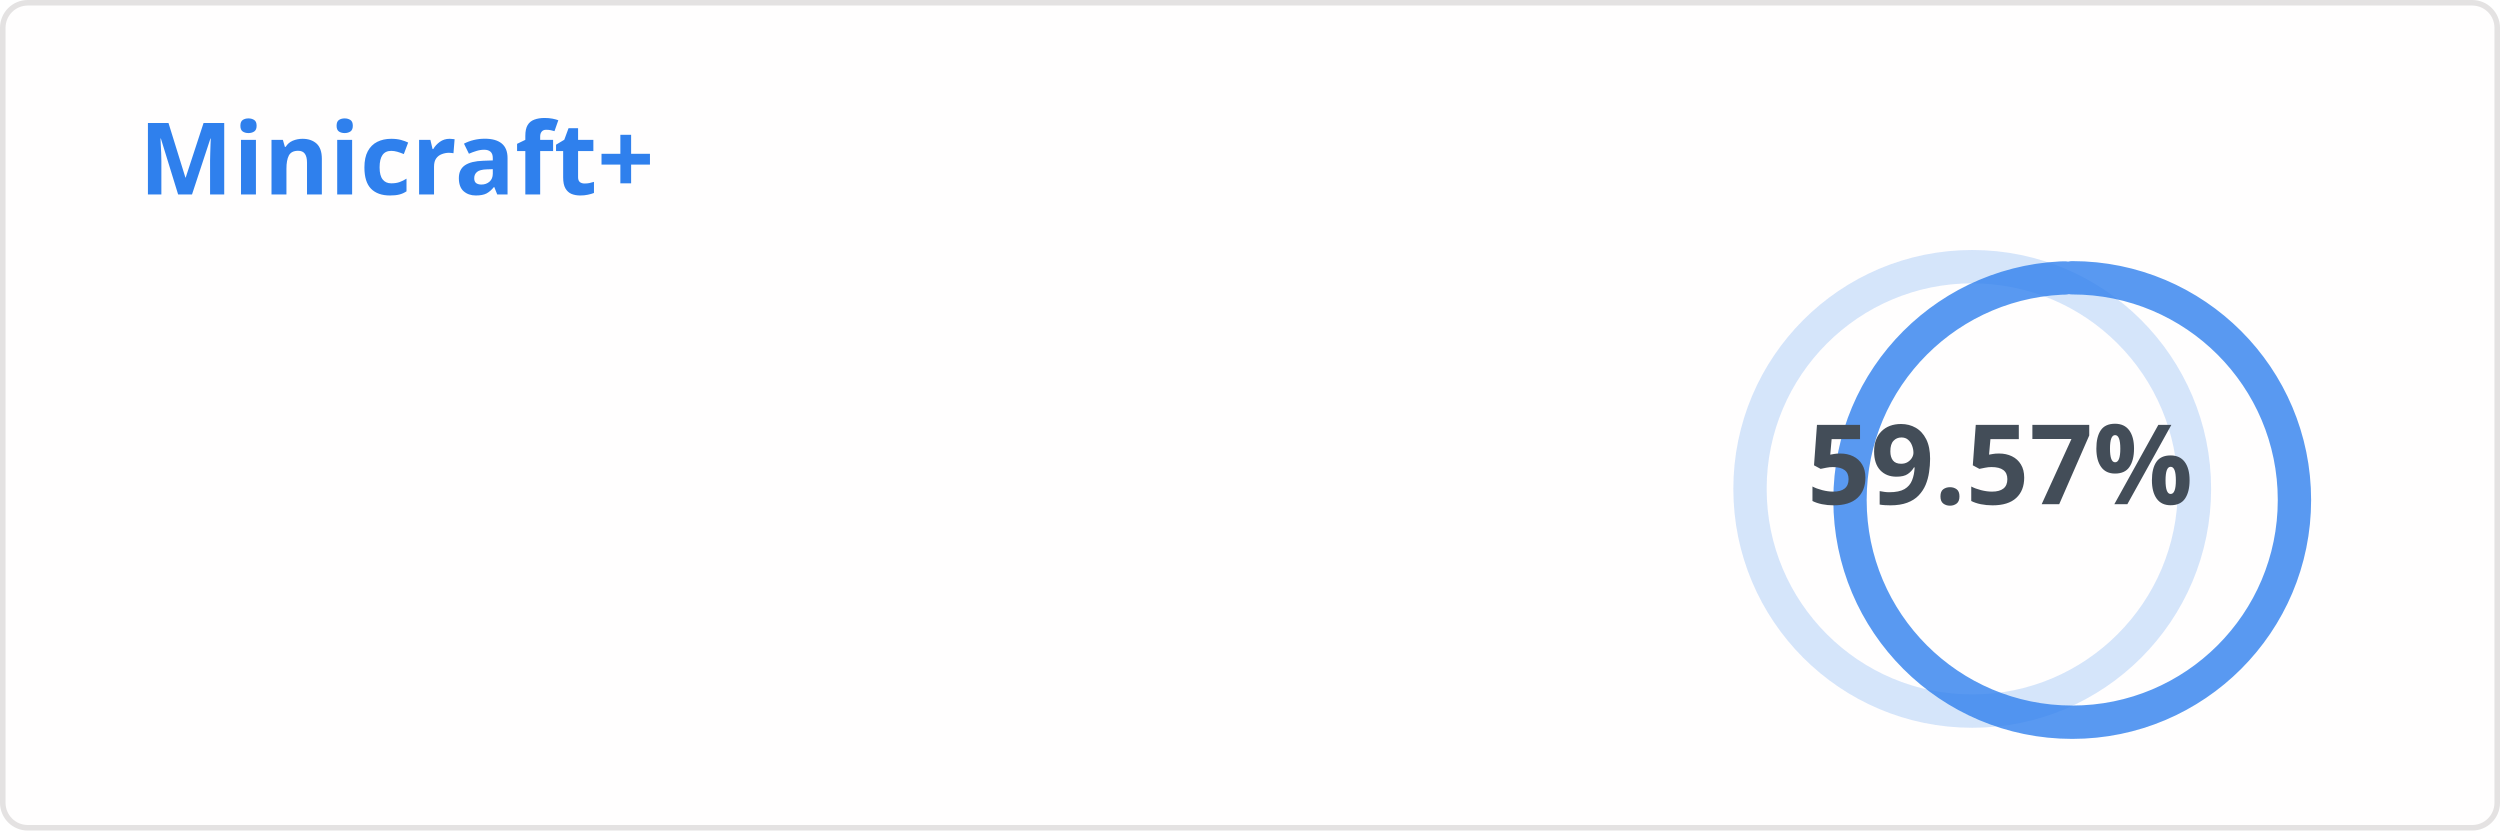
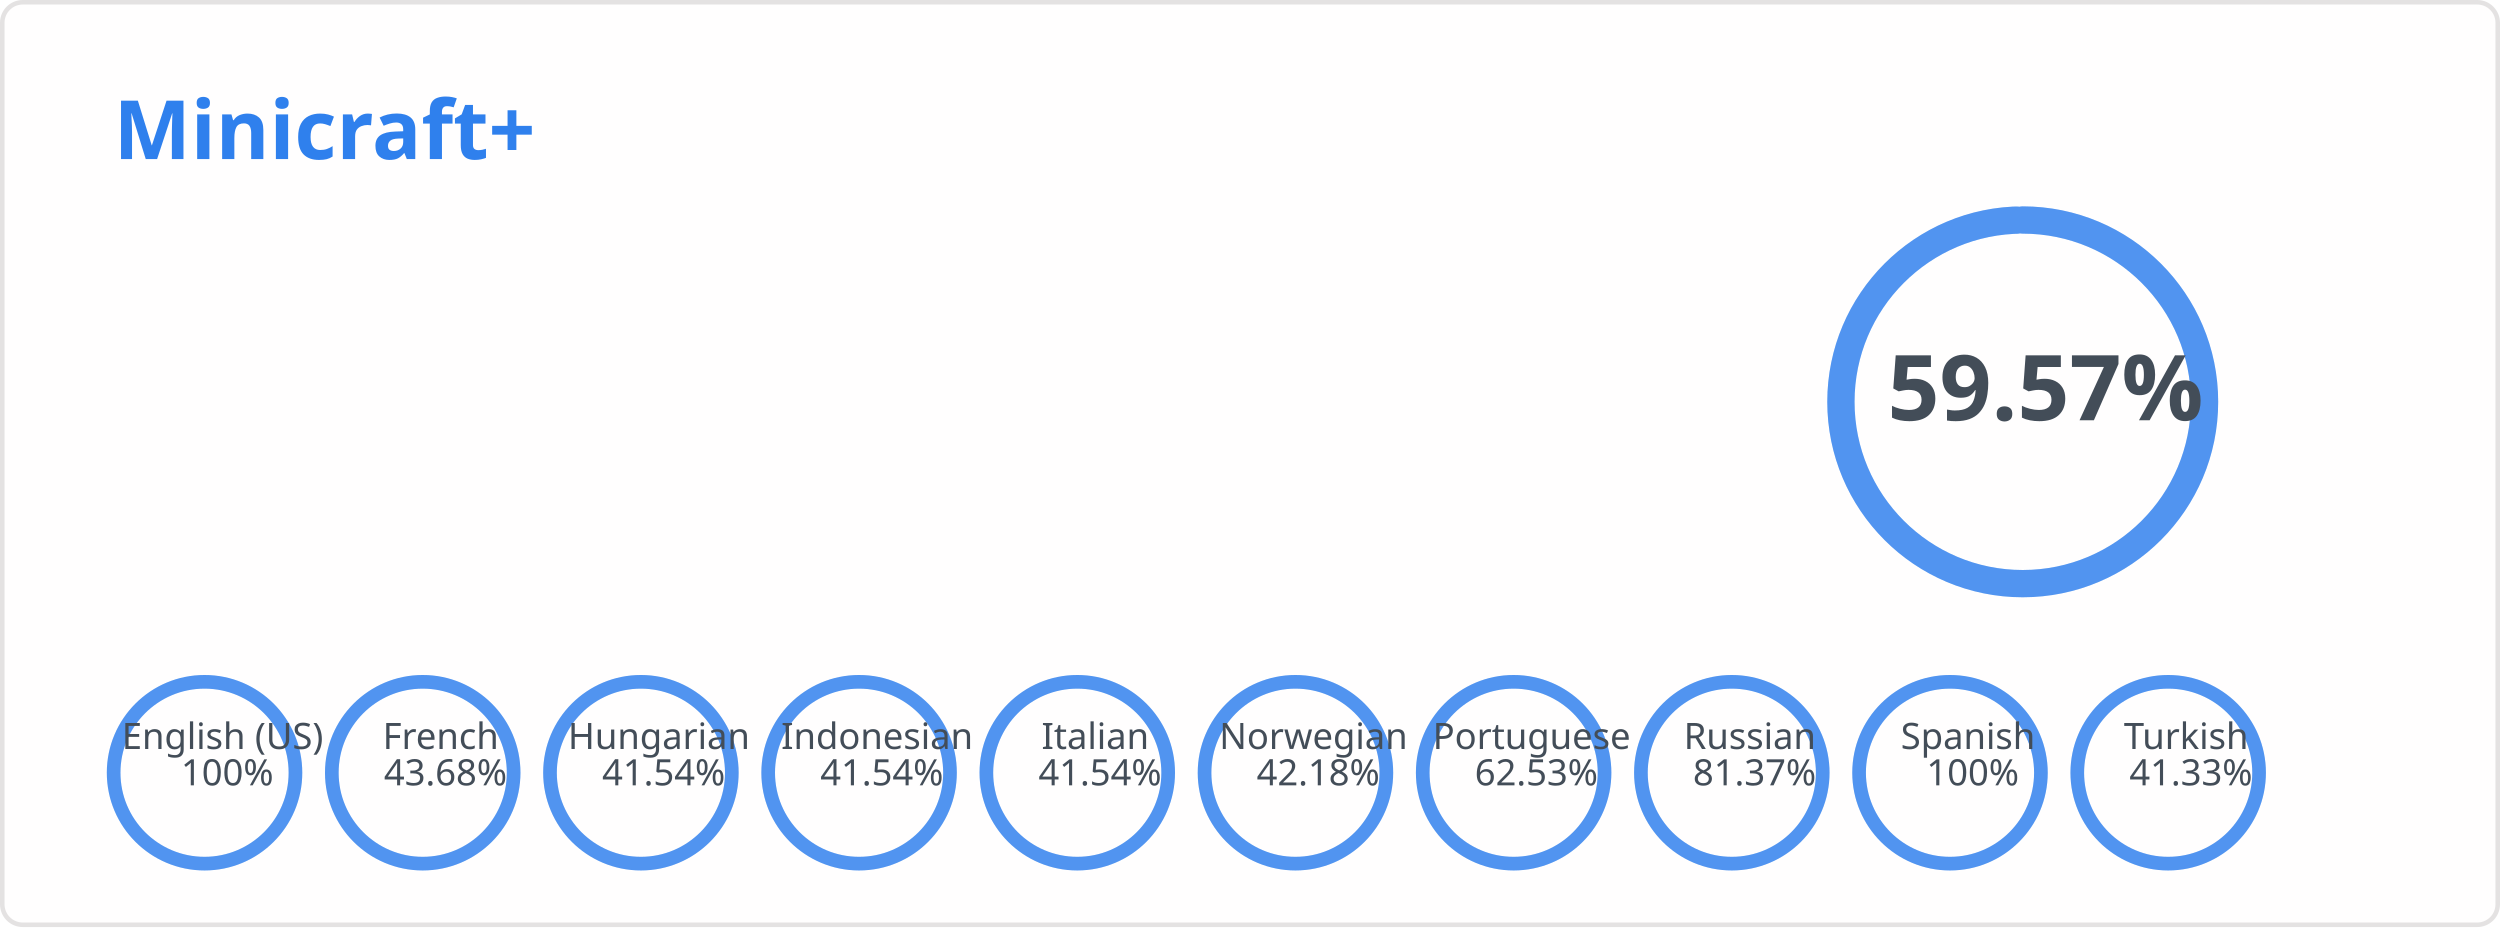
- <svg xmlns="http://www.w3.org/2000/svg" width="450" height="150" viewBox="0 0 450 150" fill="none" role="img" aria-labelledby="descId">
+ <svg xmlns="http://www.w3.org/2000/svg" width="550" height="205" viewBox="0 0 550 205" fill="none" role="img" aria-labelledby="descId">
  <style>
          .header {
            font: 600 18px 'Segoe UI', Ubuntu, Sans-Serif;
            fill: #2f80ed;
            animation: fadeInAnimation 0.8s ease-in-out forwards;
          }
          @supports(-moz-appearance: auto) {
            /* Selector detects Firefox */
            .header { font-size: 15.5px; }
          }
          
        .stat {
            font: 600 14px 'Segoe UI', Ubuntu, "Helvetica Neue", Sans-Serif; fill: #434d58;
        }
        @supports(-moz-appearance: auto) {
            /* Selector detects Firefox */
            .stat { font-size:12px; }
        }
        .stagger {
            opacity: 0;
            animation: fadeInAnimation 0.3s ease-in-out forwards;
        }
        .rank-text {
            font: 800 20px 'Segoe UI', Ubuntu, Sans-Serif; fill: #434d58;
            animation: scaleInAnimation 0.3s ease-in-out forwards;
        }
+         .lang-text {
+             font: 500 8px 'Segoe UI', Ubuntu, Sans-Serif; fill: #434d58;
+             animation: scaleInAnimation 0.3s ease-in-out forwards;
+         }
        
        .not_bold { font-weight: 400 }
        .bold { font-weight: 700 }

        .rank-circle-rim {
            stroke: #2f80ed;
            fill: none;
            stroke-width: 6;
            opacity: 0.2;
        }
        .rank-circle {
            stroke: #2f80ed;
            stroke-dasharray: 250;
            fill: none;
            stroke-width: 6;
            stroke-linecap: round;
            opacity: 0.8;
-             transform-origin: -10px 8px;
            transform: rotate(-90deg);
            animation: rankAnimation 1s forwards ease-in-out;
        }
+         .lang-circle-rim {
+             stroke: #2f80ed;
+             fill: none;
+             stroke-width: 3;
+             opacity: 0.2;
+         }
+         .lang-circle {
+             stroke: #2f80ed;
+             stroke-dasharray: 250;
+             fill: none;
+             stroke-width: 3;
+             stroke-linecap: round;
+             opacity: 0.8;
+             transform: rotate(-90deg);
+         }
        
        @keyframes rankAnimation {
            from {
                stroke-dashoffset: 251.327;
            }
            to {
                stroke-dashoffset: 101.612;
            }
        }
    
+     
+ 
+         @keyframes langAnimation_en-us {
+             from {
+                 stroke-dashoffset: 251.327;
+             }
+             to {
+                 stroke-dashoffset: 0;
+             }
+         }
+     
+ 
+         @keyframes langAnimation_fr {
+             from {
+                 stroke-dashoffset: 251.327;
+             }
+             to {
+                 stroke-dashoffset: 141.548;
+             }
+         }
+     
+ 
+         @keyframes langAnimation_hu {
+             from {
+                 stroke-dashoffset: 251.327;
+             }
+             to {
+                 stroke-dashoffset: 146.926;
+             }
+         }
+     
+ 
+         @keyframes langAnimation_id {
+             from {
+                 stroke-dashoffset: 251.327;
+             }
+             to {
+                 stroke-dashoffset: 146.926;
+             }
+         }
+     
+ 
+         @keyframes langAnimation_it {
+             from {
+                 stroke-dashoffset: 251.327;
+             }
+             to {
+                 stroke-dashoffset: 146.926;
+             }
+         }
+     
+ 
+         @keyframes langAnimation_no {
+             from {
+                 stroke-dashoffset: 251.327;
+             }
+             to {
+                 stroke-dashoffset: 145.318;
+             }
+         }
+     
+ 
+         @keyframes langAnimation_pt {
+             from {
+                 stroke-dashoffset: 251.327;
+             }
+             to {
+                 stroke-dashoffset: 94.172;
+             }
+         }
+     
+ 
+         @keyframes langAnimation_ru {
+             from {
+                 stroke-dashoffset: 251.327;
+             }
+             to {
+                 stroke-dashoffset: 46.822;
+             }
+         }
+     
+ 
+         @keyframes langAnimation_es {
+             from {
+                 stroke-dashoffset: 251.327;
+             }
+             to {
+                 stroke-dashoffset: 0;
+             }
+         }
+     
+ 
+         @keyframes langAnimation_tr {
+             from {
+                 stroke-dashoffset: 251.327;
+             }
+             to {
+                 stroke-dashoffset: 147.454;
+             }
+         }
    

          
        /* Animations */
        @keyframes scaleInAnimation {
            from {
                transform: translate(-5px, 5px) scale(0);
            }
            to {
                transform: translate(-5px, 5px) scale(1);
            }
        }
        @keyframes fadeInAnimation {
            from {
                opacity: 0;
            }
            to {
                opacity: 1;
            }
        }
    
          
        </style>
-   <rect data-testid="card-bg" x="0.5" y="0.5" rx="4.5" height="99%" stroke="#e4e2e2" width="449" fill="#fffefe" stroke-opacity="1" />
+   <rect data-testid="card-bg" x="0.5" y="0.5" rx="4.5" height="99%" stroke="#e4e2e2" width="549" fill="#fffefe" stroke-opacity="1" />
  <g data-testid="card-title" transform="translate(25, 35)">
    <g transform="translate(0, 0)">
      <text x="0" y="0" class="header" data-testid="header">Minicraft+</text>
    </g>
  </g>
  <g data-testid="main-card-body" transform="translate(0, 55)">
-     <g data-testid="rank-circle" transform="translate(365, 25)">
-       <circle class="rank-circle-rim" cx="-10" cy="8" r="40" />
-       <circle class="rank-circle" cx="-10" cy="8" r="40" />
+     <g data-testid="rank-circle" transform="translate(445, 33.4)">
+       <circle class="rank-circle-rim" r="40" />
+       <circle class="rank-circle" r="40" />
      <g class="rank-text">
-         <text x="-5" y="3" alignment-baseline="central" dominant-baseline="central" text-anchor="middle">
-             59.57%
-         </text>
+         <text x="5" y="-3" dominant-baseline="middle" text-anchor="middle">
+                 59.57%
+             </text>
      </g>
    </g>
    <svg x="0" y="0">
      <g transform="translate(0, 0)">
        <g class="stagger" style="animation-delay: 450ms" transform="translate(25, 0)">
          <text class="stat bold" y="12.5">Reference Language:</text>
          <text class="stat bold" x="199.01" y="12.5">English (US)</text>
        </g>
      </g>
      <g transform="translate(0, 25)">
        <g class="stagger" style="animation-delay: 600ms" transform="translate(25, 0)">
          <text class="stat bold" y="12.5">Terms:</text>
          <text class="stat bold" x="199.01" y="12.5">467</text>
        </g>
      </g>
      <g transform="translate(0, 50)">
        <g class="stagger" style="animation-delay: 750ms" transform="translate(25, 0)">
          <text class="stat bold" y="12.5">Languages:</text>
          <text class="stat bold" x="199.01" y="12.5">10</text>
        </g>
      </g>
    </svg>
+     <g data-testid="lang-circles" transform="translate(45, 115)">
+       <g transform="translate(0)">
+         <circle class="lang-circle-rim" r="20" />
+         <circle class="lang-circle" r="20" style="animation: langAnimation_en-us 1s forwards ease-in-out" />
+         <g class="lang-text">
+           <text x="5" y="-3" dominant-baseline="middle" text-anchor="middle">
+             <tspan x="5" dy="-5">English (US)</tspan>
+             <tspan x="5" dy="1em">100%</tspan>
+           </text>
+         </g>
+       </g>
+       <g transform="translate(48)">
+         <circle class="lang-circle-rim" r="20" />
+         <circle class="lang-circle" r="20" style="animation: langAnimation_fr 1s forwards ease-in-out" />
+         <g class="lang-text">
+           <text x="5" y="-3" dominant-baseline="middle" text-anchor="middle">
+             <tspan x="5" dy="-5">French</tspan>
+             <tspan x="5" dy="1em">43.68%</tspan>
+           </text>
+         </g>
+       </g>
+       <g transform="translate(96)">
+         <circle class="lang-circle-rim" r="20" />
+         <circle class="lang-circle" r="20" style="animation: langAnimation_hu 1s forwards ease-in-out" />
+         <g class="lang-text">
+           <text x="5" y="-3" dominant-baseline="middle" text-anchor="middle">
+             <tspan x="5" dy="-5">Hungarian</tspan>
+             <tspan x="5" dy="1em">41.54%</tspan>
+           </text>
+         </g>
+       </g>
+       <g transform="translate(144)">
+         <circle class="lang-circle-rim" r="20" />
+         <circle class="lang-circle" r="20" style="animation: langAnimation_id 1s forwards ease-in-out" />
+         <g class="lang-text">
+           <text x="5" y="-3" dominant-baseline="middle" text-anchor="middle">
+             <tspan x="5" dy="-5">Indonesian</tspan>
+             <tspan x="5" dy="1em">41.54%</tspan>
+           </text>
+         </g>
+       </g>
+       <g transform="translate(192)">
+         <circle class="lang-circle-rim" r="20" />
+         <circle class="lang-circle" r="20" style="animation: langAnimation_it 1s forwards ease-in-out" />
+         <g class="lang-text">
+           <text x="5" y="-3" dominant-baseline="middle" text-anchor="middle">
+             <tspan x="5" dy="-5">Italian</tspan>
+             <tspan x="5" dy="1em">41.54%</tspan>
+           </text>
+         </g>
+       </g>
+       <g transform="translate(240)">
+         <circle class="lang-circle-rim" r="20" />
+         <circle class="lang-circle" r="20" style="animation: langAnimation_no 1s forwards ease-in-out" />
+         <g class="lang-text">
+           <text x="5" y="-3" dominant-baseline="middle" text-anchor="middle">
+             <tspan x="5" dy="-5">Norwegian</tspan>
+             <tspan x="5" dy="1em">42.18%</tspan>
+           </text>
+         </g>
+       </g>
+       <g transform="translate(288)">
+         <circle class="lang-circle-rim" r="20" />
+         <circle class="lang-circle" r="20" style="animation: langAnimation_pt 1s forwards ease-in-out" />
+         <g class="lang-text">
+           <text x="5" y="-3" dominant-baseline="middle" text-anchor="middle">
+             <tspan x="5" dy="-5">Portuguese</tspan>
+             <tspan x="5" dy="1em">62.53%</tspan>
+           </text>
+         </g>
+       </g>
+       <g transform="translate(336)">
+         <circle class="lang-circle-rim" r="20" />
+         <circle class="lang-circle" r="20" style="animation: langAnimation_ru 1s forwards ease-in-out" />
+         <g class="lang-text">
+           <text x="5" y="-3" dominant-baseline="middle" text-anchor="middle">
+             <tspan x="5" dy="-5">Russian</tspan>
+             <tspan x="5" dy="1em">81.37%</tspan>
+           </text>
+         </g>
+       </g>
+       <g transform="translate(384)">
+         <circle class="lang-circle-rim" r="20" />
+         <circle class="lang-circle" r="20" style="animation: langAnimation_es 1s forwards ease-in-out" />
+         <g class="lang-text">
+           <text x="5" y="-3" dominant-baseline="middle" text-anchor="middle">
+             <tspan x="5" dy="-5">Spanish</tspan>
+             <tspan x="5" dy="1em">100%</tspan>
+           </text>
+         </g>
+       </g>
+       <g transform="translate(432)">
+         <circle class="lang-circle-rim" r="20" />
+         <circle class="lang-circle" r="20" style="animation: langAnimation_tr 1s forwards ease-in-out" />
+         <g class="lang-text">
+           <text x="5" y="-3" dominant-baseline="middle" text-anchor="middle">
+             <tspan x="5" dy="-5">Turkish</tspan>
+             <tspan x="5" dy="1em">41.33%</tspan>
+           </text>
+         </g>
+       </g>
+     </g>
  </g>
</svg>
